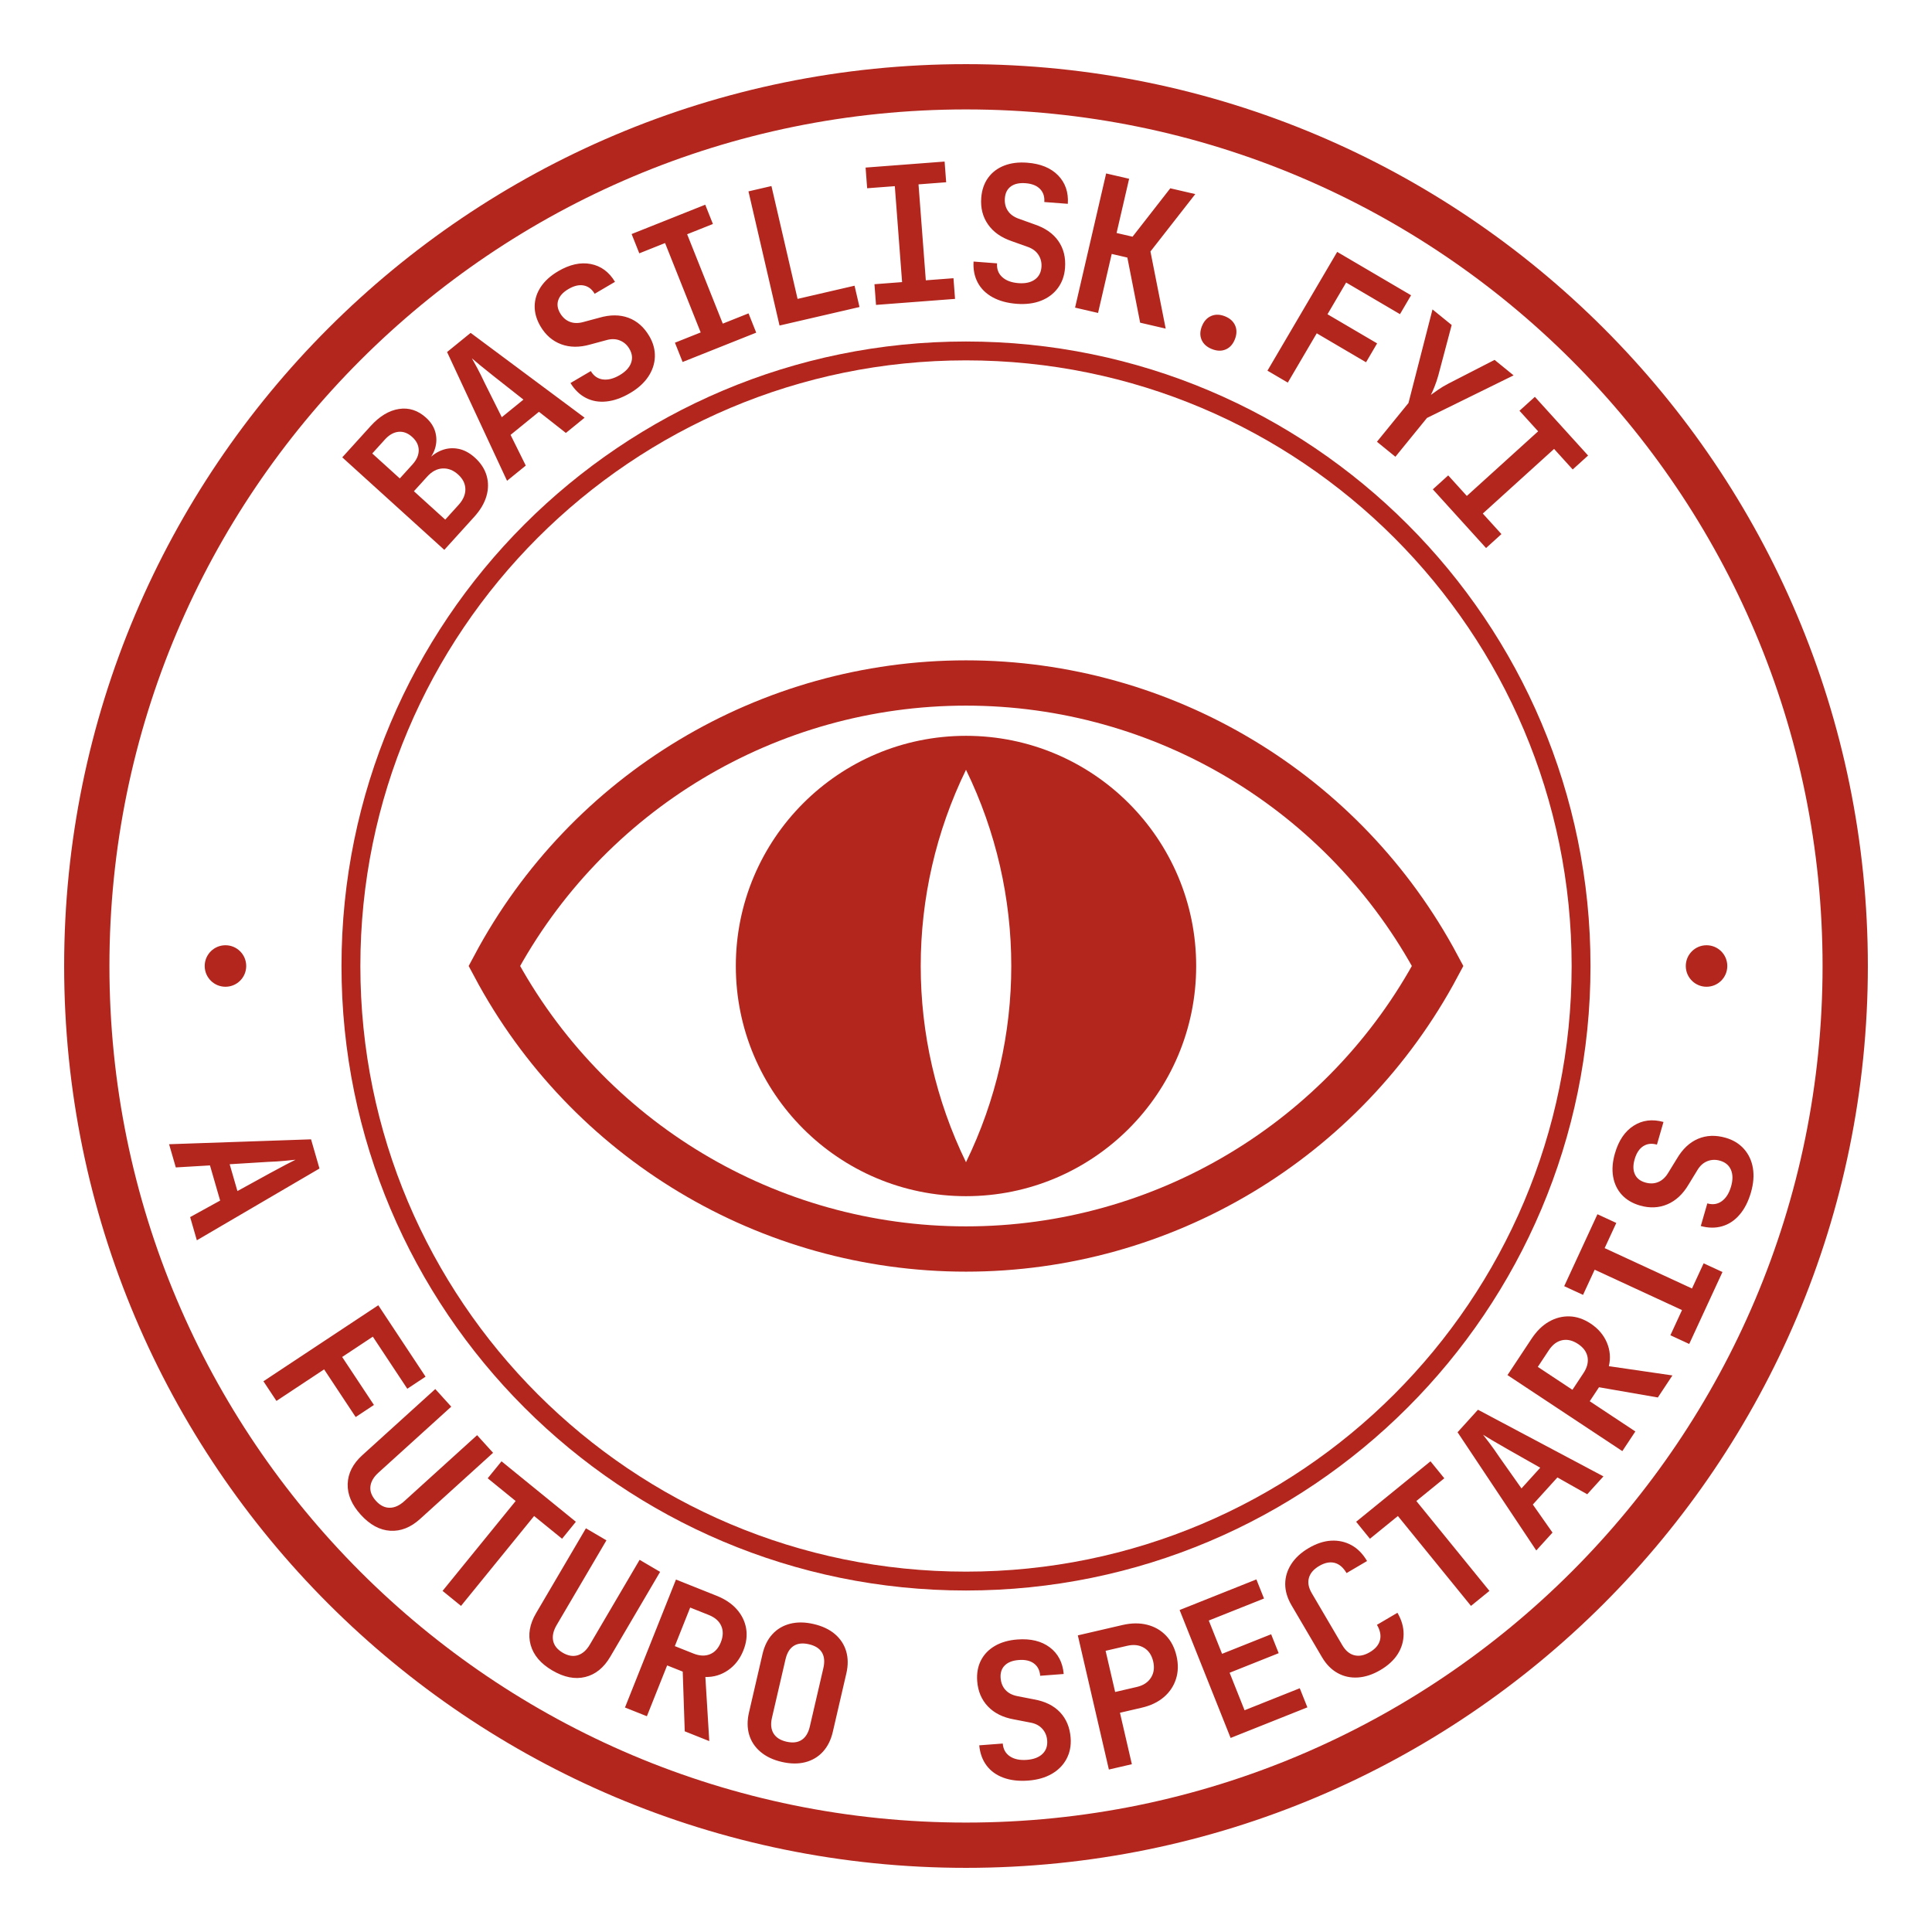
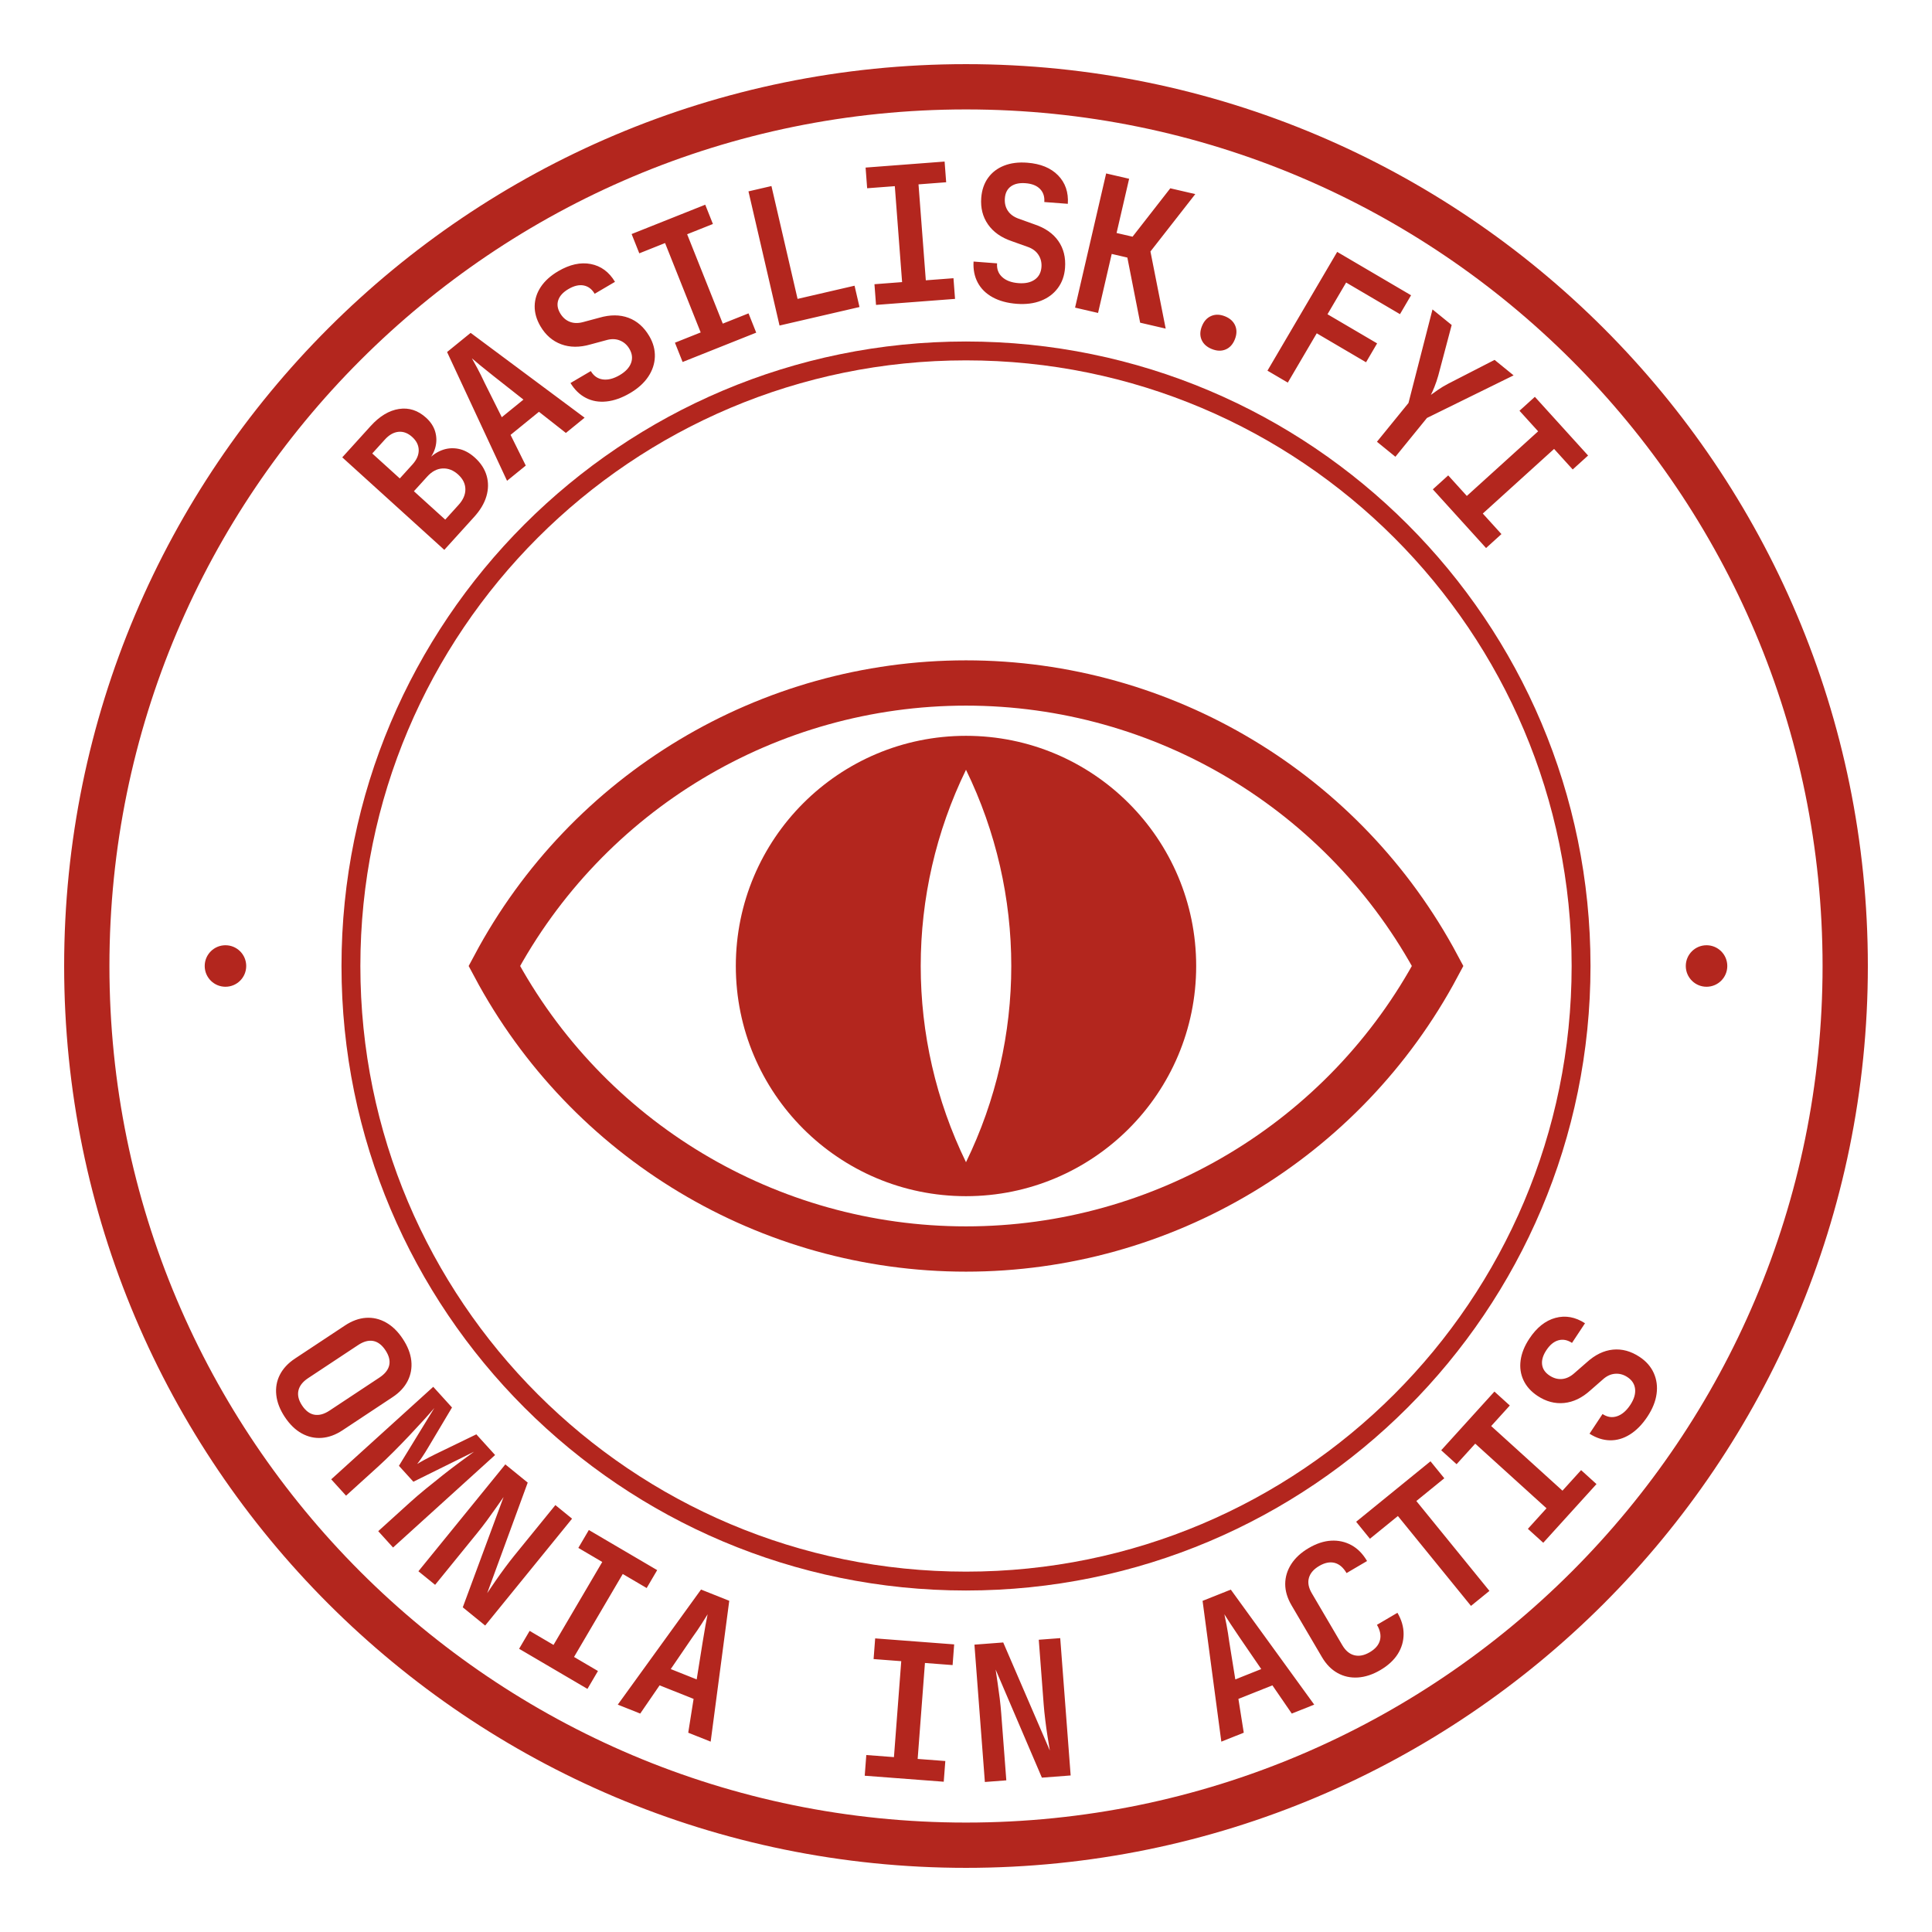
<svg xmlns="http://www.w3.org/2000/svg" viewBox="0 0 1024 1024" width="1024" height="1024">
  <circle cx="512" cy="512" r="466" fill="none" stroke="#b3261e" stroke-width="24" />
  <circle cx="512" cy="512" r="326" fill="none" stroke="#b3261e" stroke-width="10" />
  <path d="M 262 512 A 283.33 283.33 0 0 1 762 512 A 283.33 283.33 0 0 1 262 512 Z" fill="none" stroke="#b3261e" stroke-width="24" stroke-linejoin="miter" stroke-miterlimit="10" />
  <path d="M 390 512 A 122 122 0 1 1 634 512 A 122 122 0 1 1 390 512 Z M 512 408 A 237.33 237.33 0 0 1 512 616 A 237.33 237.33 0 0 1 512 408 Z" fill="#b3261e" fill-rule="evenodd" />
  <circle cx="119.50" cy="512" r="11" fill="#b3261e" />
  <circle cx="904.50" cy="512" r="11" fill="#b3261e" />
-   <path d="M235.49 291.44 181.41 242.41 196.45 225.81Q203.57 217.96 211.48 216.76Q219.38 215.55 225.83 221.40Q229.46 224.69 230.65 228.74Q231.84 232.78 230.80 236.91Q229.76 241.03 226.47 244.66L226.17 244.39Q229.66 240.39 233.97 238.70Q238.27 237.00 242.88 237.87Q247.49 238.74 251.71 242.57Q256.38 246.80 257.92 252.11Q259.45 257.41 257.81 263.01Q256.18 268.62 251.27 274.02ZM235.98 275.41 243.03 267.63Q246.73 263.56 246.66 259.24Q246.59 254.93 242.81 251.50Q239.03 248.08 234.58 248.29Q230.13 248.51 226.44 252.59L219.38 260.37ZM211.90 253.58 218.62 246.17Q221.97 242.47 221.93 238.58Q221.88 234.69 218.47 231.60Q215.06 228.51 211.22 228.87Q207.38 229.24 204.02 232.94L197.30 240.35Z M268.74 254.83 236.96 186.58 249.45 176.43 309.86 221.39 299.93 229.47 285.66 218.26 270.61 230.50 278.67 246.76ZM265.96 221.13 277.44 211.80 261.66 199.37Q257.72 196.26 254.60 193.70Q251.49 191.14 250.12 189.93Q251.03 191.52 252.94 195.05Q254.85 198.59 256.94 203.07Z M333.93 208.36Q327.46 212.16 321.45 212.79Q315.44 213.42 310.55 210.90Q305.65 208.39 302.37 203.01L313.15 196.68Q315.43 200.56 319.52 201.11Q323.62 201.66 328.45 198.83Q333.10 196.09 334.47 192.39Q335.83 188.69 333.60 184.90Q331.73 181.71 328.48 180.43Q325.24 179.14 321.28 180.31L312.87 182.58Q304.34 185.03 297.45 182.47Q290.55 179.91 286.45 172.93Q283.31 167.58 283.39 162.20Q283.48 156.81 286.65 152.05Q289.83 147.29 295.86 143.74Q305.01 138.37 313.11 139.93Q321.22 141.49 325.96 149.38L315.18 155.71Q313.01 152.00 309.35 151.30Q305.70 150.61 301.30 153.19Q297.07 155.67 295.91 159.02Q294.75 162.37 296.87 165.99Q298.80 169.27 301.91 170.52Q305.02 171.77 308.94 170.74L317.65 168.40Q326.27 165.90 333.10 168.44Q339.92 170.98 344.13 178.14Q347.27 183.48 347.09 189.10Q346.90 194.71 343.56 199.69Q340.22 204.67 333.93 208.36Z M361.80 191.86 357.73 181.64 371.38 176.20 352.50 128.82 338.84 134.27 334.77 124.05 373.79 108.50 377.86 118.72 364.20 124.16 383.09 171.53 396.74 166.09 400.81 176.31Z M413.17 172.54 396.70 101.43 408.88 98.61 422.73 158.42 452.93 151.43 455.55 162.73Z M464.31 161.61 463.48 150.64 478.13 149.52 474.27 98.67 459.61 99.78 458.78 88.82 500.66 85.63 501.49 96.60 486.83 97.72 490.70 148.57 505.36 147.46 506.19 158.42Z M538.87 161.03Q531.40 160.46 526.10 157.55Q520.81 154.64 518.22 149.78Q515.63 144.92 516.01 138.63L528.47 139.58Q528.13 144.06 531.18 146.85Q534.22 149.64 539.81 150.07Q545.19 150.48 548.42 148.21Q551.65 145.95 551.99 141.57Q552.27 137.88 550.33 134.97Q548.40 132.07 544.48 130.77L536.28 127.84Q527.87 124.99 523.67 118.95Q519.46 112.92 520.08 104.84Q520.55 98.66 523.69 94.28Q526.83 89.91 532.15 87.81Q537.48 85.70 544.46 86.24Q555.03 87.04 560.80 92.94Q566.57 98.85 565.97 108.03L553.50 107.08Q553.83 102.79 551.22 100.14Q548.62 97.48 543.53 97.10Q538.65 96.73 535.78 98.81Q532.91 100.90 532.60 105.09Q532.31 108.88 534.15 111.68Q535.99 114.48 539.80 115.87L548.29 118.92Q556.80 121.77 560.96 127.76Q565.12 133.74 564.49 142.01Q564.02 148.20 560.67 152.70Q557.32 157.21 551.73 159.40Q546.15 161.58 538.87 161.03Z M569.81 163.05 586.28 91.93 598.46 94.75 591.81 123.49 600.28 125.45 620.28 99.80 633.53 102.87 609.76 133.29 617.84 174.17 604.30 171.03 597.52 136.51 589.23 134.59 581.99 165.87Z M642.32 185.01Q638.33 183.42 636.89 180.16Q635.44 176.89 637.04 172.90Q638.63 168.90 641.94 167.48Q645.25 166.05 649.25 167.64Q653.24 169.24 654.67 172.55Q656.09 175.86 654.50 179.86Q652.91 183.85 649.61 185.23Q646.32 186.61 642.32 185.01Z M671.78 196.46 708.74 133.51 747.89 156.50 742.02 166.51 713.48 149.75 703.60 166.56 729.90 182.00 724.03 192.01 697.90 176.66 682.56 202.79Z M729.81 234.14 746.53 213.58 759.26 164.00 769.42 172.26 762.31 199.08Q761.42 202.23 760.29 205.05Q759.16 207.87 758.39 209.30Q759.71 208.31 762.19 206.60Q764.68 204.88 767.58 203.37L792.16 190.75L802.24 198.95L756.31 221.53L739.59 242.09Z M759.43 259.36 767.58 251.97 777.45 262.86 815.24 228.61 805.36 217.71 813.51 210.33 841.72 241.44 833.57 248.83 823.70 237.94 785.91 272.19 795.79 283.08 787.64 290.47Z M89.62 606.46 164.86 603.87 169.33 619.34 104.33 657.38 100.78 645.08 116.68 636.33 111.29 617.69 93.18 618.76ZM121.73 617.07 125.84 631.29 143.44 621.62Q147.85 619.20 151.42 617.34Q154.99 615.47 156.64 614.68Q154.83 614.89 150.82 615.27Q146.82 615.65 141.87 615.83Z M139.62 732.10 200.50 691.81 225.55 729.66 215.88 736.07 197.61 708.46 181.35 719.23 198.19 744.66 188.51 751.06 171.79 725.80 146.52 742.52Z M191.20 802.82Q184.01 794.89 184.28 786.48Q184.55 778.07 192.03 771.28L230.71 736.22L239.17 745.56L200.57 780.55Q196.72 784.04 196.32 787.92Q195.91 791.79 199.27 795.50Q202.56 799.13 206.49 799.14Q210.42 799.16 214.27 795.66L252.87 760.67L261.34 770.01L222.66 805.07Q215.18 811.85 206.81 811.33Q198.45 810.82 191.20 802.82Z M234.57 843.21 273.31 795.57 258.49 783.52 265.81 774.52 305.22 806.57 297.91 815.57 283.09 803.52 244.35 851.16Z M292.74 885.38Q283.51 879.96 281.26 871.86Q279.00 863.75 284.12 855.04L310.55 810.03L321.42 816.41L295.03 861.33Q292.40 865.82 293.17 869.63Q293.95 873.45 298.26 875.98Q302.49 878.46 306.24 877.31Q309.99 876.15 312.63 871.66L339.01 826.74L349.87 833.12L323.44 878.13Q318.33 886.84 310.19 888.84Q302.05 890.85 292.74 885.38Z M331.25 905.01 358.28 837.19 379.73 845.75Q386.52 848.45 390.49 852.94Q394.46 857.43 395.45 863.04Q396.44 868.66 393.99 874.79Q391.33 881.48 385.90 885.24Q380.47 888.99 373.86 888.84L375.93 922.82L362.93 917.63L361.86 885.99L353.60 882.70L342.86 909.64ZM357.67 872.48 367.52 876.40Q372.44 878.36 376.30 876.78Q380.16 875.20 382.05 870.46Q383.97 865.63 382.28 861.78Q380.59 857.93 375.66 855.97L365.81 852.04Z M414.31 933.84Q407.50 932.26 403.08 928.51Q398.66 924.77 397.07 919.43Q395.49 914.08 396.98 907.65L404.15 876.67Q405.64 870.24 409.41 866.14Q413.19 862.03 418.80 860.61Q424.42 859.19 431.23 860.77Q438.15 862.37 442.52 866.10Q446.89 869.84 448.48 875.18Q450.06 880.53 448.60 886.86L441.40 917.94Q439.91 924.37 436.14 928.47Q432.36 932.58 426.80 934.01Q421.23 935.44 414.31 933.84ZM416.80 923.12Q421.76 924.27 424.92 922.18Q428.07 920.09 429.22 915.12L436.40 884.14Q437.57 879.07 435.65 875.85Q433.72 872.64 428.75 871.49Q423.78 870.34 420.64 872.38Q417.50 874.42 416.33 879.49L409.15 910.47Q408.00 915.44 409.96 918.72Q411.93 921.99 416.80 923.12Z M545.01 943.74Q537.53 944.31 531.86 942.23Q526.19 940.16 522.89 935.74Q519.60 931.33 519.02 925.06L531.49 924.11Q531.83 928.60 535.26 930.89Q538.69 933.19 544.28 932.76Q549.66 932.35 552.51 929.63Q555.37 926.91 555.03 922.52Q554.75 918.83 552.40 916.25Q550.05 913.67 545.98 912.98L537.43 911.32Q528.69 909.78 523.62 904.45Q518.55 899.12 517.94 891.04Q517.47 884.86 519.91 880.06Q522.36 875.26 527.30 872.38Q532.25 869.49 539.23 868.96Q549.80 868.16 556.39 873.12Q562.99 878.09 563.79 887.25L551.32 888.20Q551.00 883.91 548.02 881.68Q545.04 879.45 539.96 879.84Q535.07 880.21 532.55 882.71Q530.03 885.21 530.35 889.39Q530.64 893.18 532.88 895.67Q535.13 898.16 539.10 898.96L547.96 900.69Q556.80 902.23 561.82 907.51Q566.83 912.80 567.46 921.07Q567.93 927.26 565.30 932.22Q562.67 937.18 557.48 940.18Q552.29 943.19 545.01 943.74Z M587.73 937.89 571.27 866.78 594.94 861.29Q602.05 859.65 607.99 861.15Q613.93 862.64 618.00 866.89Q622.06 871.13 623.59 877.75Q625.10 884.28 623.28 889.94Q621.46 895.59 616.83 899.54Q612.20 903.49 605.09 905.13L593.60 907.80L599.91 935.07ZM591.05 896.79 602.54 894.12Q607.61 892.95 609.99 889.27Q612.37 885.59 611.22 880.62Q610.05 875.55 606.30 873.34Q602.55 871.13 597.49 872.30L585.99 874.96Z M652.25 921.15 625.22 853.34 665.91 837.12 669.95 847.25 640.68 858.91 647.72 876.56 673.73 866.19 677.73 876.22 651.72 886.59 659.64 906.47 688.90 894.81 692.94 904.93Z M731.60 885.18Q725.57 888.72 719.70 889.10Q713.83 889.47 708.92 886.73Q704.00 883.99 700.66 878.30L684.56 850.88Q681.17 845.10 681.19 839.52Q681.22 833.94 684.40 828.99Q687.59 824.05 693.63 820.51Q699.75 816.91 705.53 816.59Q711.31 816.27 716.25 818.94Q721.18 821.61 724.57 827.38L713.70 833.76Q711.07 829.28 707.33 828.34Q703.59 827.41 699.20 829.99Q694.80 832.57 693.75 836.32Q692.70 840.07 695.29 844.46L711.44 871.97Q714.02 876.37 717.83 877.32Q721.64 878.28 726.03 875.69Q730.43 873.11 731.41 869.35Q732.39 865.58 729.81 861.19L740.67 854.81Q743.96 860.41 743.94 866.10Q743.92 871.80 740.83 876.69Q737.73 881.58 731.60 885.18Z M779.65 851.16 740.91 803.52 726.09 815.57 718.78 806.57 758.19 774.52 765.51 783.52 750.69 795.57 789.43 843.21Z M814.26 821.78 772.54 759.12 783.35 747.19 849.86 782.51 841.26 791.99 825.46 783.07 812.43 797.44 822.86 812.30ZM806.42 788.89 816.36 777.92 798.89 768.02Q794.52 765.54 791.05 763.48Q787.59 761.42 786.05 760.44Q787.19 761.87 789.61 765.08Q792.03 768.29 794.78 772.40Z M859.87 769.12 799.00 728.83 811.75 709.57Q815.78 703.48 820.98 700.51Q826.19 697.54 831.89 697.71Q837.59 697.89 843.09 701.53Q849.09 705.51 851.67 711.58Q854.24 717.66 852.73 724.10L886.42 729.01L878.69 740.69L847.50 735.27L842.59 742.69L866.77 758.70ZM833.42 736.62 839.27 727.78Q842.19 723.36 841.43 719.26Q840.67 715.16 836.41 712.34Q832.08 709.47 827.96 710.35Q823.85 711.22 820.92 715.64L815.07 724.48Z M895.32 712.33 885.34 707.71 891.50 694.37 845.21 672.97 839.04 686.31 829.06 681.70 846.68 643.57 856.67 648.19 850.50 661.53 896.79 682.93 902.96 669.59 912.94 674.20Z M928.04 632.01Q925.96 639.21 922.03 643.80Q918.10 648.39 912.81 649.93Q907.53 651.48 901.45 649.82L904.92 637.82Q909.24 639.07 912.59 636.65Q915.94 634.24 917.50 628.86Q919.00 623.67 917.44 620.04Q915.89 616.42 911.66 615.20Q908.11 614.17 904.87 615.47Q901.63 616.78 899.56 620.34L895.02 627.77Q890.51 635.42 883.75 638.31Q876.98 641.19 869.20 638.95Q863.24 637.22 859.60 633.26Q855.96 629.29 854.99 623.65Q854.01 618.01 855.96 611.28Q858.90 601.10 865.86 596.66Q872.81 592.21 881.68 594.67L878.21 606.68Q874.08 605.49 870.95 607.50Q867.82 609.51 866.40 614.40Q865.04 619.11 866.50 622.34Q867.96 625.58 872.00 626.74Q875.65 627.80 878.76 626.56Q881.88 625.33 884.02 621.89L888.74 614.20Q893.27 606.45 899.97 603.60Q906.68 600.75 914.65 603.05Q920.61 604.77 924.34 608.97Q928.07 613.17 929.07 619.08Q930.06 624.99 928.04 632.01Z" fill="#b3261e" />
+   <path d="M235.49 291.44 181.41 242.41 196.45 225.81Q203.57 217.96 211.48 216.76Q219.38 215.55 225.83 221.40Q229.46 224.69 230.65 228.74Q231.84 232.78 230.80 236.91Q229.76 241.03 226.47 244.66L226.17 244.39Q229.66 240.39 233.97 238.70Q238.27 237.00 242.88 237.87Q247.49 238.74 251.71 242.57Q256.38 246.80 257.92 252.11Q259.45 257.41 257.81 263.01Q256.18 268.62 251.27 274.02ZM235.98 275.41 243.03 267.63Q246.73 263.56 246.66 259.24Q246.59 254.93 242.81 251.50Q239.03 248.08 234.58 248.29Q230.13 248.51 226.44 252.59L219.38 260.37ZM211.90 253.58 218.62 246.17Q221.97 242.47 221.93 238.58Q221.88 234.69 218.47 231.60Q215.06 228.51 211.22 228.87Q207.38 229.24 204.02 232.94L197.30 240.35Z M268.74 254.83 236.96 186.58 249.45 176.43 309.86 221.39 299.93 229.47 285.66 218.26 270.61 230.50 278.67 246.76ZM265.96 221.13 277.44 211.80 261.66 199.37Q257.72 196.26 254.60 193.70Q251.49 191.14 250.12 189.93Q251.03 191.52 252.94 195.05Q254.85 198.59 256.94 203.07Z M333.93 208.36Q327.46 212.16 321.45 212.79Q315.44 213.42 310.55 210.90Q305.65 208.39 302.37 203.01L313.15 196.68Q315.43 200.56 319.52 201.11Q323.62 201.66 328.45 198.83Q333.10 196.09 334.47 192.39Q335.83 188.69 333.60 184.90Q331.73 181.71 328.48 180.43Q325.24 179.14 321.28 180.31L312.87 182.58Q304.34 185.03 297.45 182.47Q290.55 179.91 286.45 172.93Q283.31 167.58 283.39 162.20Q283.48 156.81 286.65 152.05Q289.83 147.29 295.86 143.74Q305.01 138.37 313.11 139.93Q321.22 141.49 325.96 149.38L315.18 155.71Q313.01 152.00 309.35 151.30Q305.70 150.61 301.30 153.19Q297.07 155.67 295.91 159.02Q294.75 162.37 296.87 165.99Q298.80 169.27 301.91 170.52Q305.02 171.77 308.94 170.74L317.65 168.40Q326.27 165.90 333.10 168.44Q339.92 170.98 344.13 178.14Q347.27 183.48 347.09 189.10Q346.90 194.71 343.56 199.69Q340.22 204.67 333.93 208.36Z M361.80 191.86 357.73 181.64 371.38 176.20 352.50 128.82 338.84 134.27 334.77 124.05 373.79 108.50 377.86 118.72 364.20 124.16 383.09 171.53 396.74 166.09 400.81 176.31Z M413.17 172.54 396.70 101.43 408.88 98.61 422.73 158.42 452.93 151.43 455.55 162.73Z M464.31 161.61 463.48 150.64 478.13 149.52 474.27 98.67 459.61 99.78 458.78 88.82 500.66 85.63 501.49 96.60 486.83 97.72 490.70 148.57 505.36 147.46 506.19 158.42Z M538.87 161.03Q531.40 160.46 526.10 157.55Q520.81 154.64 518.22 149.78Q515.63 144.92 516.01 138.63L528.47 139.58Q528.13 144.06 531.18 146.85Q534.22 149.64 539.81 150.07Q545.19 150.48 548.42 148.21Q551.65 145.95 551.99 141.57Q552.27 137.88 550.33 134.97Q548.40 132.07 544.48 130.77L536.28 127.84Q527.87 124.99 523.67 118.95Q519.46 112.92 520.08 104.84Q520.55 98.66 523.69 94.28Q526.83 89.91 532.15 87.81Q537.48 85.70 544.46 86.24Q555.03 87.04 560.80 92.94Q566.57 98.85 565.97 108.03L553.50 107.08Q553.83 102.79 551.22 100.14Q548.62 97.48 543.53 97.10Q538.65 96.73 535.78 98.81Q532.91 100.90 532.60 105.09Q532.31 108.88 534.15 111.68Q535.99 114.48 539.80 115.87L548.29 118.92Q556.80 121.77 560.96 127.76Q565.12 133.74 564.49 142.01Q564.02 148.20 560.67 152.70Q557.32 157.21 551.73 159.40Q546.15 161.58 538.87 161.03Z M569.81 163.05 586.28 91.93 598.46 94.75 591.81 123.49 600.28 125.45 620.28 99.80 633.53 102.87 609.76 133.29 617.84 174.17 604.30 171.03 597.52 136.51 589.23 134.59 581.99 165.87Z M642.32 185.01Q638.33 183.42 636.89 180.16Q635.44 176.89 637.04 172.90Q638.63 168.90 641.94 167.48Q645.25 166.05 649.25 167.64Q653.24 169.24 654.67 172.55Q656.09 175.86 654.50 179.86Q652.91 183.85 649.61 185.23Q646.32 186.61 642.32 185.01Z M671.78 196.46 708.74 133.51 747.89 156.50 742.02 166.51 713.48 149.75 703.60 166.56 729.90 182.00 724.03 192.01 697.90 176.66 682.56 202.79Z M729.81 234.14 746.53 213.58 759.26 164.00 769.42 172.26 762.31 199.08Q761.42 202.23 760.29 205.05Q759.16 207.87 758.39 209.30Q759.71 208.31 762.19 206.60Q764.68 204.88 767.58 203.37L792.16 190.75L802.24 198.95L756.31 221.53L739.59 242.09Z M759.43 259.36 767.58 251.97 777.45 262.86 815.24 228.61 805.36 217.71 813.51 210.33 841.72 241.44 833.57 248.83 823.70 237.94 785.91 272.19 795.79 283.08 787.64 290.47Z M150.93 751.00Q147.07 745.16 146.44 739.40Q145.80 733.64 148.33 728.67Q150.86 723.70 156.36 720.06L182.88 702.51Q188.38 698.87 193.94 698.48Q199.50 698.10 204.56 700.93Q209.61 703.76 213.47 709.60Q217.39 715.52 218.00 721.23Q218.60 726.95 216.08 731.92Q213.55 736.89 208.13 740.48L181.53 758.09Q176.02 761.73 170.46 762.11Q164.90 762.50 159.88 759.71Q154.85 756.92 150.93 751.00ZM160.10 744.92Q162.92 749.18 166.65 749.83Q170.38 750.48 174.63 747.66L201.15 730.11Q205.48 727.24 206.30 723.58Q207.11 719.92 204.30 715.67Q201.48 711.42 197.80 710.74Q194.11 710.06 189.78 712.93L163.26 730.48Q159.01 733.30 158.17 737.03Q157.34 740.75 160.10 744.92Z M175.55 784.07 229.63 735.04 239.57 746.00 227.15 766.85Q225.30 770.01 223.62 772.48Q221.94 774.94 221.11 775.97Q222.21 775.24 224.83 773.81Q227.45 772.38 230.71 770.77L252.47 760.23L262.41 771.19L208.33 820.22L200.47 811.55L217.29 796.31Q220.99 792.95 225.56 789.21Q230.14 785.47 234.78 781.80Q239.42 778.14 243.71 774.98Q248.01 771.83 251.24 769.44L219.10 785.35L211.44 776.91L230.22 746.25Q227.74 749.18 224.26 753.00Q220.78 756.83 216.75 761.10Q212.71 765.36 208.47 769.61Q204.23 773.86 200.23 777.49L183.41 792.74Z M221.77 832.80 267.83 776.16 279.70 785.81 258.23 844.39Q260.01 841.72 262.48 838.13Q264.96 834.53 267.67 830.87Q270.39 827.22 272.53 824.58L294.36 797.73L303.21 804.93L257.15 861.57L245.28 851.91L266.91 793.46Q265.23 795.83 262.88 799.20Q260.53 802.57 257.97 806.04Q255.41 809.50 253.14 812.29L230.62 839.99Z M275.14 873.89 280.71 864.40 293.38 871.84 319.21 827.87 306.53 820.42 312.10 810.94 348.32 832.20 342.75 841.69 330.07 834.25 304.25 878.22 316.93 885.67 311.36 895.15Z M327.44 903.49 371.56 842.49 386.52 848.45 376.67 923.11 364.78 918.37 367.62 900.45 349.60 893.27 339.33 908.23ZM355.51 884.64 369.26 890.12 372.43 870.29Q373.22 865.33 373.94 861.36Q374.66 857.40 375.05 855.61Q374.10 857.17 371.94 860.57Q369.79 863.96 366.89 867.97Z M458.32 941.17 459.16 930.20 473.81 931.31 477.68 880.46 463.02 879.34 463.86 868.38 505.73 871.56 504.90 882.53 490.24 881.41 486.38 932.27 501.04 933.38 500.20 944.35Z M522.00 944.49 516.47 871.70 531.73 870.54 556.44 927.83Q555.90 924.66 555.22 920.35Q554.54 916.04 554.00 911.52Q553.45 906.99 553.19 903.60L550.57 869.10L561.94 868.24L567.47 941.03L552.22 942.19L527.70 884.88Q528.12 887.76 528.73 891.82Q529.34 895.89 529.87 900.16Q530.39 904.43 530.66 908.02L533.37 943.62Z M647.33 923.11 637.39 848.49 652.35 842.53 696.56 903.49 684.67 908.23 674.40 893.27 656.38 900.45 659.22 918.37ZM654.74 890.12 668.49 884.64 657.14 868.07Q654.31 863.92 652.10 860.55Q649.90 857.17 648.95 855.61Q649.34 857.40 650.11 861.34Q650.87 865.29 651.53 870.19Z M731.60 885.18Q725.57 888.72 719.70 889.10Q713.83 889.47 708.92 886.73Q704.00 883.99 700.66 878.30L684.56 850.88Q681.17 845.10 681.19 839.52Q681.22 833.94 684.40 828.99Q687.59 824.05 693.63 820.51Q699.75 816.91 705.53 816.59Q711.31 816.27 716.25 818.94Q721.18 821.61 724.57 827.38L713.70 833.76Q711.07 829.28 707.33 828.34Q703.59 827.41 699.20 829.99Q694.80 832.57 693.75 836.32Q692.70 840.07 695.29 844.46L711.44 871.97Q714.02 876.37 717.83 877.32Q721.64 878.28 726.03 875.69Q730.43 873.11 731.41 869.35Q732.39 865.58 729.81 861.19L740.67 854.81Q743.96 860.41 743.94 866.10Q743.92 871.80 740.83 876.69Q737.73 881.58 731.60 885.18Z M779.65 851.16 740.91 803.52 726.09 815.57 718.78 806.57 758.19 774.52 765.51 783.52 750.69 795.57 789.43 843.21Z M817.96 817.70 809.81 810.32 819.68 799.42 781.90 765.17 772.02 776.06 763.87 768.67 792.08 737.56 800.23 744.95 790.36 755.84 828.14 790.09 838.02 779.20 846.17 786.59Z M873.18 750.83Q869.04 757.08 863.92 760.29Q858.80 763.50 853.29 763.39Q847.79 763.28 842.48 759.89L849.38 749.46Q853.13 751.95 857.05 750.65Q860.97 749.34 864.06 744.67Q867.04 740.17 866.64 736.25Q866.24 732.32 862.57 729.90Q859.48 727.85 856.01 728.13Q852.53 728.40 849.48 731.19L842.93 736.92Q836.35 742.88 829.03 743.61Q821.71 744.34 814.95 739.87Q809.78 736.45 807.49 731.57Q805.20 726.70 805.96 721.03Q806.72 715.35 810.58 709.52Q816.43 700.68 824.40 698.51Q832.37 696.35 840.09 701.35L833.19 711.77Q829.61 709.40 826.02 710.38Q822.43 711.36 819.62 715.61Q816.91 719.70 817.34 723.22Q817.77 726.74 821.27 729.06Q824.44 731.16 827.78 730.91Q831.12 730.66 834.19 728.02L840.99 722.09Q847.63 716.05 854.88 715.33Q862.13 714.61 869.05 719.20Q874.22 722.62 876.53 727.74Q878.83 732.86 878.02 738.80Q877.21 744.74 873.18 750.83Z" fill="#b3261e" />
</svg>
